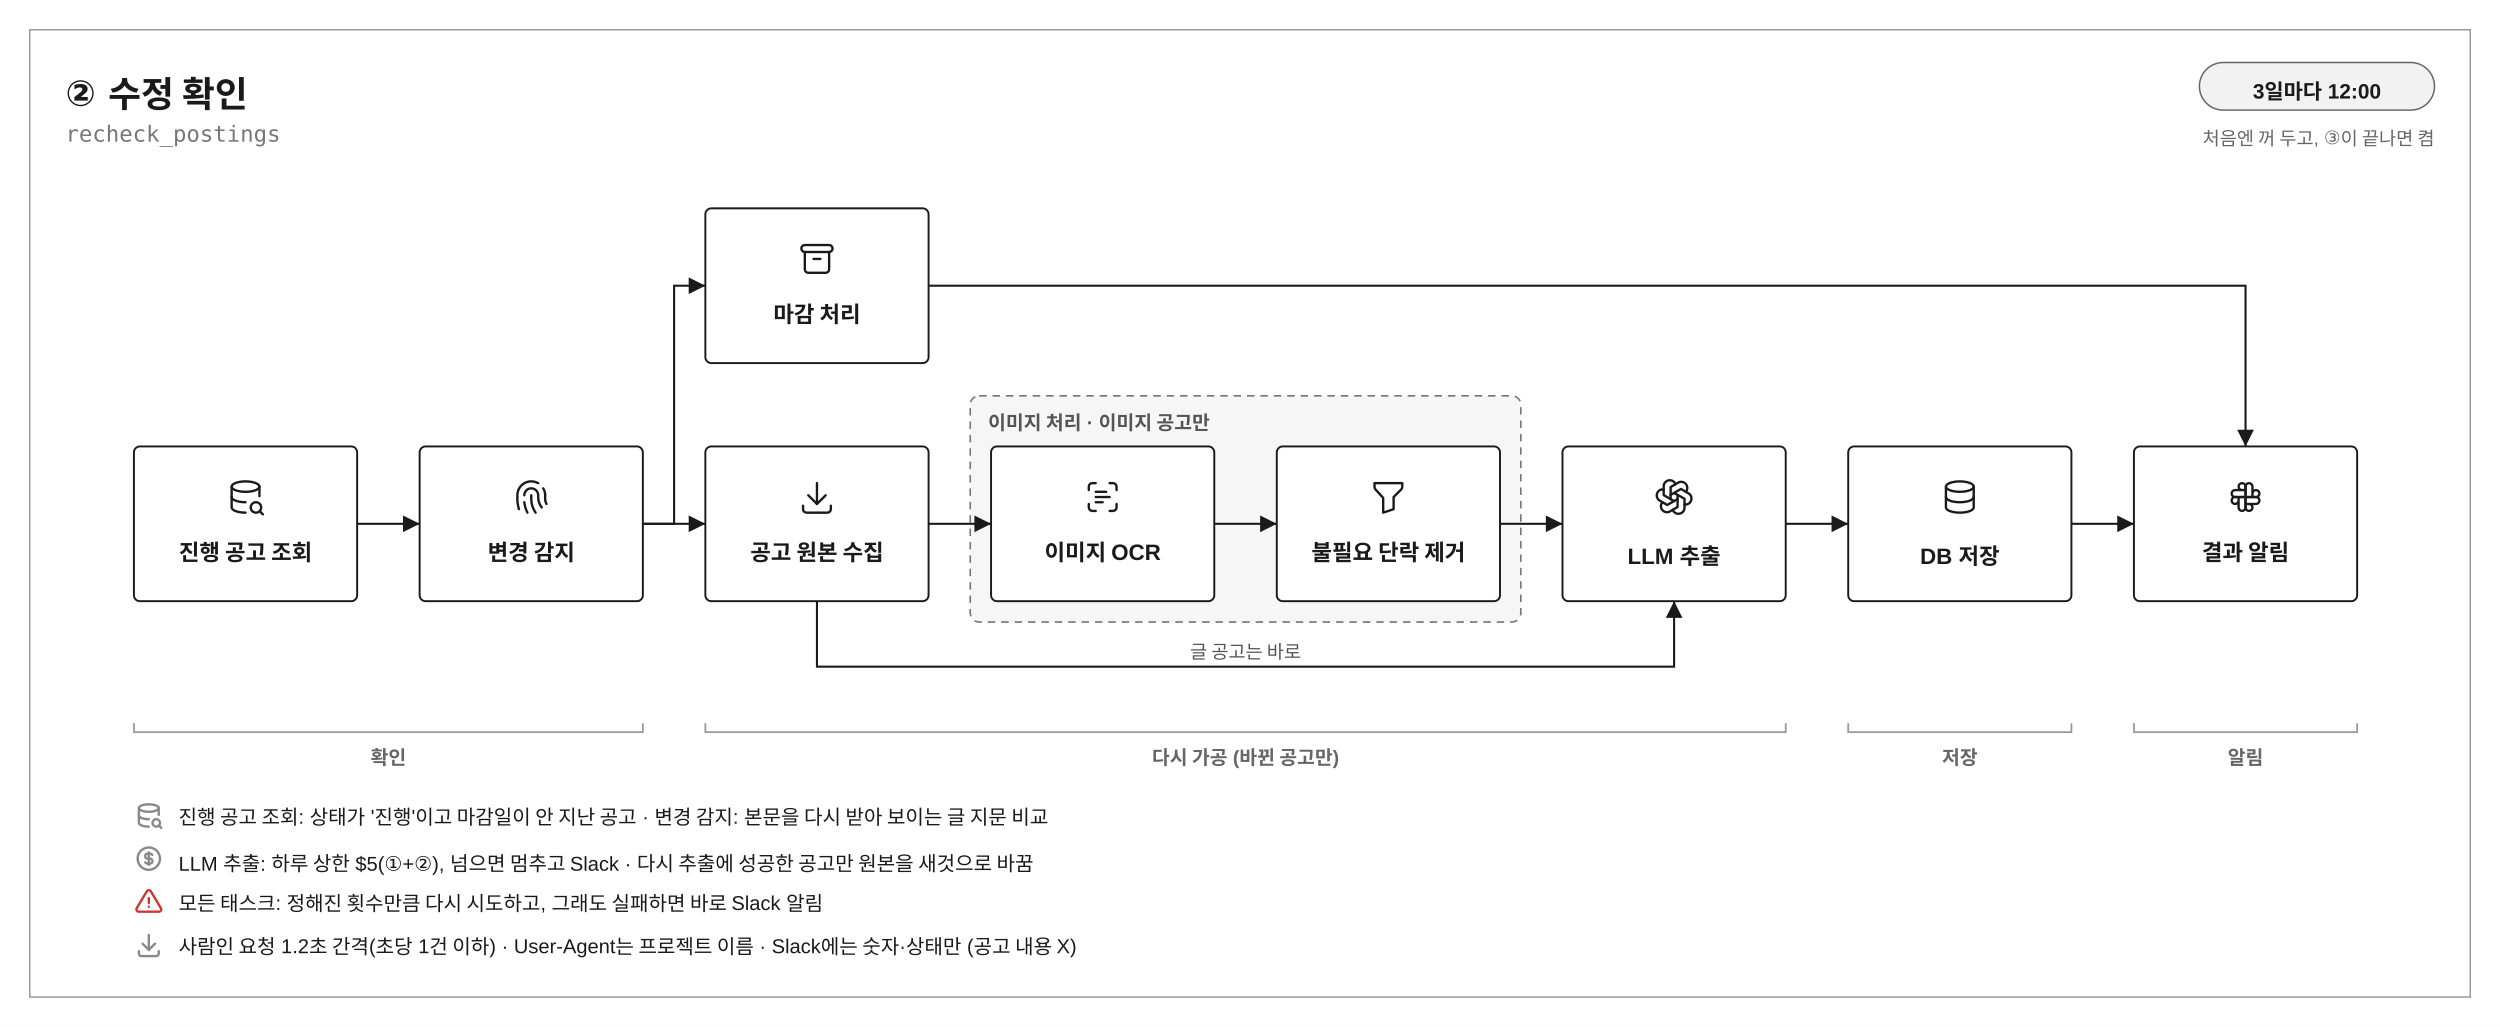
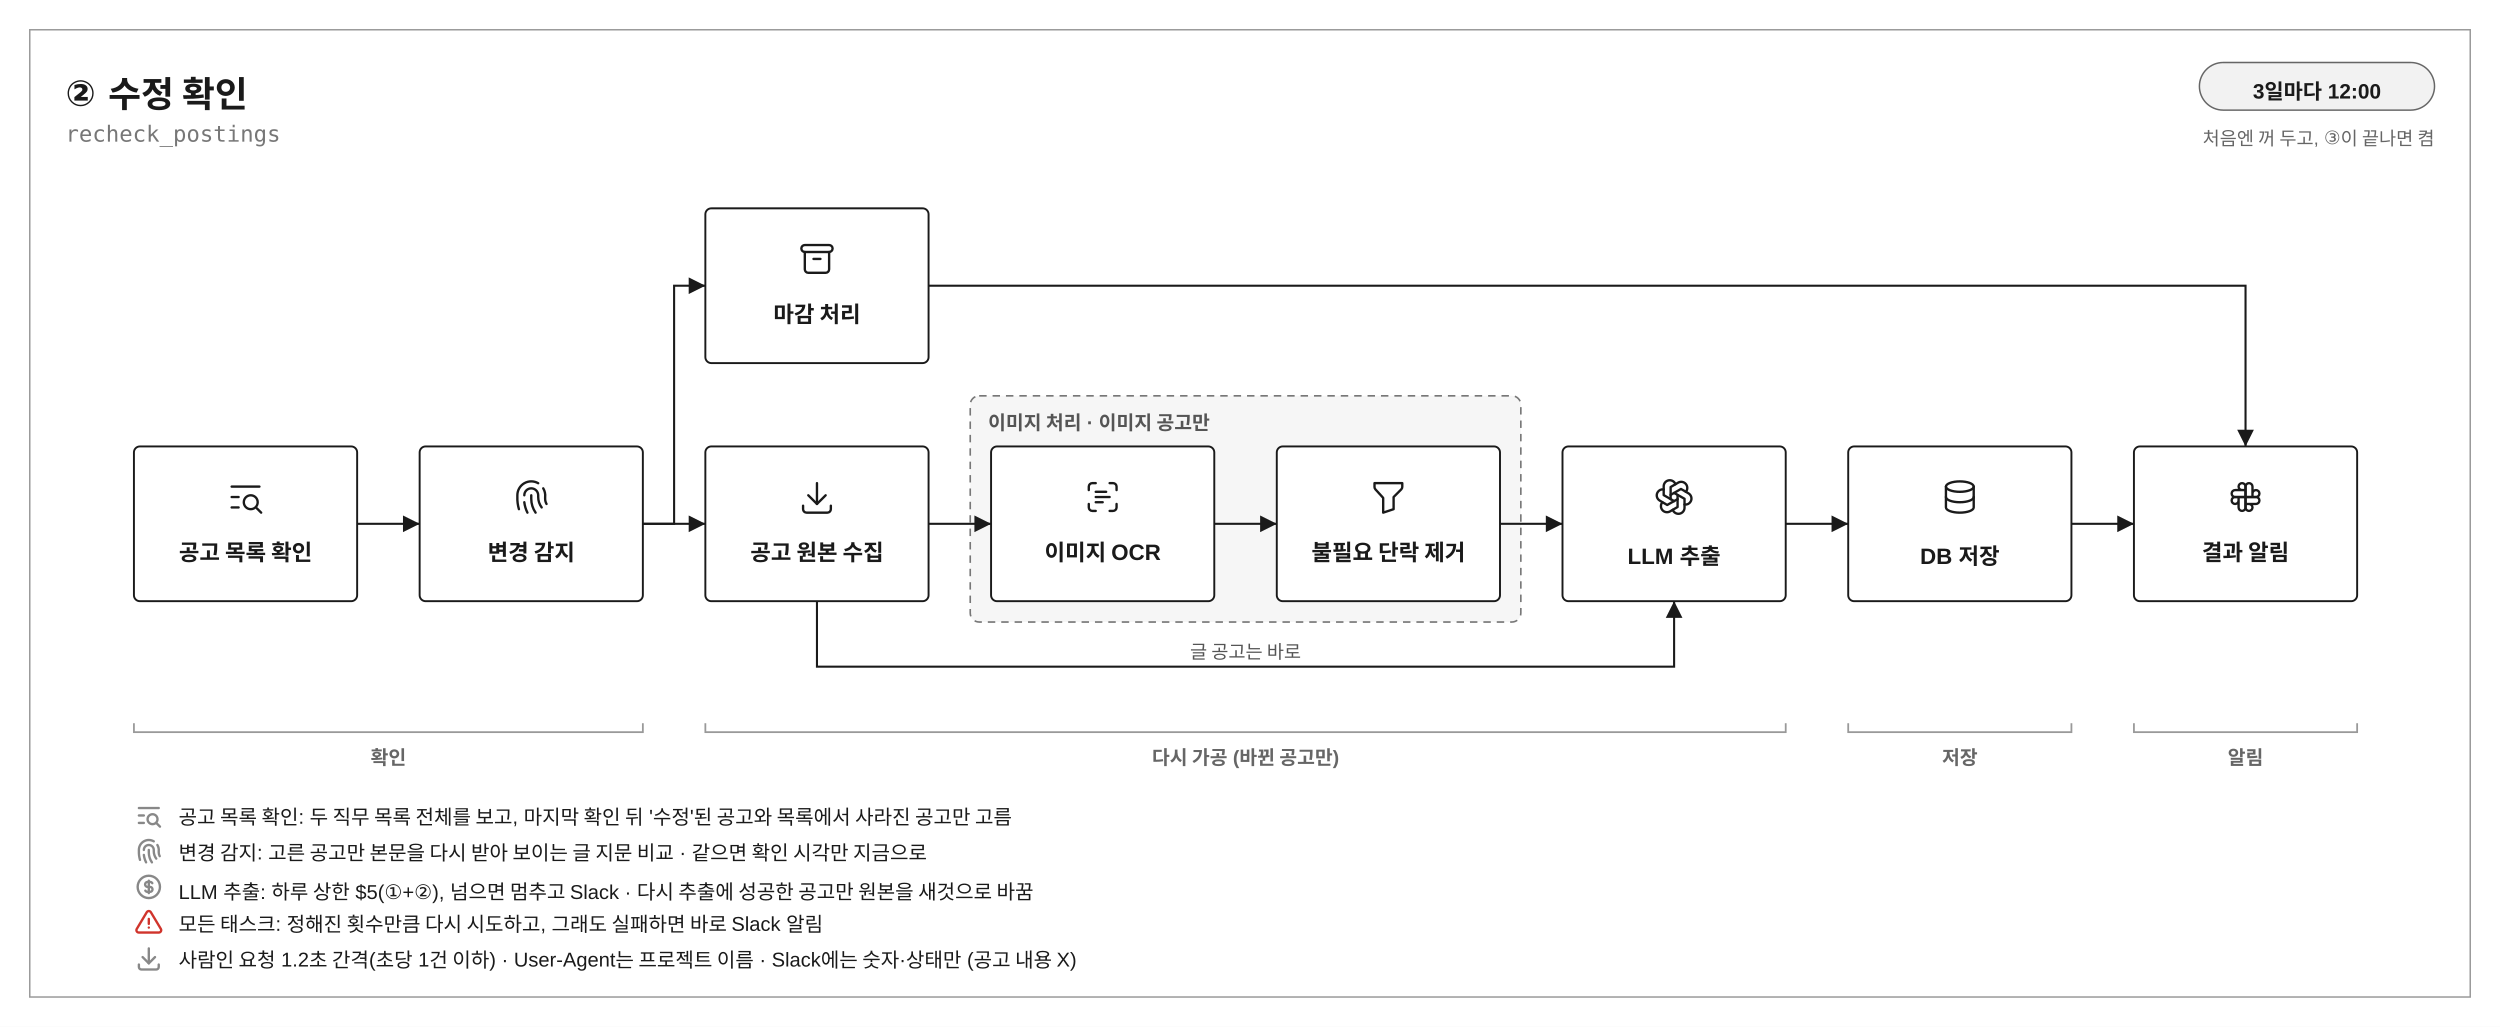
<svg xmlns="http://www.w3.org/2000/svg" width="1680" height="690" viewBox="0 0 1680 690">
  <style>
  text { font-family: "Malgun Gothic", "Apple SD Gothic Neo", Arial, sans-serif; fill: #1a1a1a; dominant-baseline: central; text-anchor: middle; }
  .title { font-size: 24px; font-weight: 700; text-anchor: start; }
  .id { font-family: Consolas, monospace; font-size: 15px; fill: #777; text-anchor: start; }
  .badge { font-size: 14px; font-weight: 700; }
  .bsub { font-size: 12.5px; fill: #666; text-anchor: end; }
  .nt  { font-size: 15px; font-weight: 700; }
  .tid { font-family: Consolas, monospace; font-size: 11.5px; fill: #888; }
  .glab { font-size: 13px; font-weight: 700; fill: #555; text-anchor: start; }
  .elab { font-size: 12.5px; fill: #555; }
  .stage { font-size: 13px; font-weight: 700; fill: #666; }
  .free { font-size: 12px; fill: #777; }
  .note { font-size: 13.5px; text-anchor: start; }
  .ln  { fill: none; stroke: #1a1a1a; stroke-width: 1.4; }
</style>
  <defs>
    <marker id="a" viewBox="0 0 10 10" refX="10" refY="5" markerWidth="8" markerHeight="8" orient="auto">
      <path d="M0,0 L10,5 L0,10 z" fill="#1a1a1a" />
    </marker>
  </defs>
  <rect width="1680" height="690" fill="#fff" />
  <rect x="20" y="20" width="1640" height="650" fill="none" stroke="#999" stroke-width="1" />
  <text class="title" x="44" y="58">② 수정 확인</text>
  <text class="id" x="44" y="90">recheck_postings</text>
  <rect x="1478" y="42" width="158" height="32" rx="16" fill="#f2f2f2" stroke="#666" stroke-width="1" />
  <text class="badge" x="1557.0" y="58">3일마다 12:00</text>
  <text class="bsub" x="1636" y="92">처음엔 꺼 두고, ③이 끝나면 켬</text>
  <rect x="652" y="266" width="370" height="152" rx="6" fill="#f6f6f6" stroke="#777" stroke-width="1.1" stroke-dasharray="5 4" />
  <text class="glab" x="664" y="283">이미지 처리 · 이미지 공고만</text>
  <path class="ln" d="M240,352.0 H282" marker-end="url(#a)" />
  <path class="ln" d="M432,352.0 H453.0 V192.0 H474" marker-end="url(#a)" />
  <path class="ln" d="M432,352.0 H474" marker-end="url(#a)" />
  <path class="ln" d="M624,352.0 H666" marker-end="url(#a)" />
  <path class="ln" d="M816,352.0 H858" marker-end="url(#a)" />
  <path class="ln" d="M1008,352.0 H1050" marker-end="url(#a)" />
  <path class="ln" d="M1200,352.0 H1242" marker-end="url(#a)" />
  <path class="ln" d="M1392,352.0 H1434" marker-end="url(#a)" />
  <path class="ln" d="M624,192.0 H1509.0 V300" marker-end="url(#a)" />
  <path class="ln" d="M549.0,404 V448 H1125.0 V404" marker-end="url(#a)" />
  <text class="elab" x="837.0" y="437">글 공고는 바로</text>
  <rect x="90" y="300" width="150" height="104" rx="4" fill="#fff" stroke="#1a1a1a" stroke-width="1.3" />
  <g transform="translate(151.0,320) scale(1.166667)" fill="none" stroke="#1a1a1a" stroke-width="1.37" stroke-linecap="round" stroke-linejoin="round">
-     <path d="M4 6c0 1.657 3.582 3 8 3s8 -1.343 8 -3s-3.582 -3 -8 -3s-8 1.343 -8 3" />
-     <path d="M4 6v6c0 1.657 3.582 3 8 3m8 -3.5v-5.5" />
-     <path d="M4 12v6c0 1.657 3.582 3 8 3" />
-     <path d="M18 18m-3 0a3 3 0 1 0 6 0a3 3 0 1 0 -6 0" />
-     <path d="M20.2 20.2l1.8 1.8" />
+     <path d="M15 15m-4 0a4 4 0 1 0 8 0a4 4 0 1 0 -8 0" />
+     <path d="M18.5 18.5l2.5 2.5" />
+     <path d="M4 6h16" />
+     <path d="M4 12h4" />
+     <path d="M4 18h4" />
  </g>
-   <text class="nt" x="165.0" y="370">진행 공고 조회</text>
+   <text class="nt" x="165.0" y="370">공고 목록 확인</text>
  <rect x="282" y="300" width="150" height="104" rx="4" fill="#fff" stroke="#1a1a1a" stroke-width="1.3" />
  <g transform="translate(343.0,320) scale(1.166667)" fill="none" stroke="#1a1a1a" stroke-width="1.37" stroke-linecap="round" stroke-linejoin="round">
    <path d="M18.9 7a8 8 0 0 1 1.1 5v1a6 6 0 0 0 .8 3" />
    <path d="M8 11a4 4 0 0 1 8 0v1a10 10 0 0 0 2 6" />
    <path d="M12 11v2a14 14 0 0 0 2.5 8" />
    <path d="M8 15a18 18 0 0 0 1.8 6" />
    <path d="M4.9 19a22 22 0 0 1 -.9 -7v-1a8 8 0 0 1 12 -6.95" />
  </g>
  <text class="nt" x="357.0" y="370">변경 감지</text>
  <rect x="474" y="140" width="150" height="104" rx="4" fill="#fff" stroke="#1a1a1a" stroke-width="1.3" />
  <g transform="translate(535.0,160) scale(1.166667)" fill="none" stroke="#1a1a1a" stroke-width="1.37" stroke-linecap="round" stroke-linejoin="round">
    <path d="M3 4m0 2a2 2 0 0 1 2 -2h14a2 2 0 0 1 2 2v0a2 2 0 0 1 -2 2h-14a2 2 0 0 1 -2 -2z" />
    <path d="M5 8v10a2 2 0 0 0 2 2h10a2 2 0 0 0 2 -2v-10" />
    <path d="M10 12l4 0" />
  </g>
  <text class="nt" x="549.0" y="210">마감 처리</text>
  <rect x="474" y="300" width="150" height="104" rx="4" fill="#fff" stroke="#1a1a1a" stroke-width="1.3" />
  <g transform="translate(535.0,320) scale(1.166667)" fill="none" stroke="#1a1a1a" stroke-width="1.37" stroke-linecap="round" stroke-linejoin="round">
    <path d="M4 17v2a2 2 0 0 0 2 2h12a2 2 0 0 0 2 -2v-2" />
    <path d="M7 11l5 5l5 -5" />
    <path d="M12 4l0 12" />
  </g>
  <text class="nt" x="549.0" y="370">공고 원본 수집</text>
  <rect x="666" y="300" width="150" height="104" rx="4" fill="#fff" stroke="#1a1a1a" stroke-width="1.3" />
  <g transform="translate(727.0,320) scale(1.166667)" fill="none" stroke="#1a1a1a" stroke-width="1.37" stroke-linecap="round" stroke-linejoin="round">
    <path d="M4 8v-2a2 2 0 0 1 2 -2h2" />
    <path d="M4 16v2a2 2 0 0 0 2 2h2" />
    <path d="M16 4h2a2 2 0 0 1 2 2v2" />
    <path d="M16 20h2a2 2 0 0 0 2 -2v-2" />
    <path d="M8 12h8" />
    <path d="M8 9h6" />
    <path d="M8 15h4" />
  </g>
  <text class="nt" x="741.0" y="370">이미지 OCR</text>
  <rect x="858" y="300" width="150" height="104" rx="4" fill="#fff" stroke="#1a1a1a" stroke-width="1.3" />
  <g transform="translate(919.0,320) scale(1.166667)" fill="none" stroke="#1a1a1a" stroke-width="1.37" stroke-linecap="round" stroke-linejoin="round">
    <path d="M4 4h16v2.172a2 2 0 0 1 -.586 1.414l-4.414 4.414v7l-6 2v-8.5l-4.48 -4.928a2 2 0 0 1 -.52 -1.345v-2.227z" />
  </g>
  <text class="nt" x="933.0" y="370">불필요 단락 제거</text>
  <rect x="1050" y="300" width="150" height="104" rx="4" fill="#fff" stroke="#1a1a1a" stroke-width="1.3" />
  <g transform="translate(1111.0,320) scale(1.166667)" fill="none" stroke="#1a1a1a" stroke-width="1.37" stroke-linecap="round" stroke-linejoin="round">
    <path d="M11.217 19.384a3.501 3.501 0 0 0 6.783 -1.217v-5.167l-6 -3.35" />
    <path d="M5.214 15.014a3.501 3.501 0 0 0 4.446 5.266l4.34 -2.534v-6.946" />
    <path d="M6 7.63c-1.391 -.236 -2.787 .395 -3.534 1.689a3.474 3.474 0 0 0 1.271 4.745l4.263 2.514l6 -3.348" />
    <path d="M12.783 4.616a3.501 3.501 0 0 0 -6.783 1.217v5.067l6 3.45" />
    <path d="M18.786 8.986a3.501 3.501 0 0 0 -4.446 -5.266l-4.34 2.534v6.946" />
    <path d="M18 16.302c1.391 .236 2.787 -.395 3.534 -1.689a3.474 3.474 0 0 0 -1.271 -4.745l-4.308 -2.514l-5.955 3.42" />
  </g>
  <text class="nt" x="1125.0" y="370">LLM 추출</text>
  <rect x="1242" y="300" width="150" height="104" rx="4" fill="#fff" stroke="#1a1a1a" stroke-width="1.3" />
  <g transform="translate(1303.0,320) scale(1.166667)" fill="none" stroke="#1a1a1a" stroke-width="1.37" stroke-linecap="round" stroke-linejoin="round">
    <path d="M12 6m-8 0a8 3 0 1 0 16 0a8 3 0 1 0 -16 0" />
    <path d="M4 6v6a8 3 0 0 0 16 0v-6" />
    <path d="M4 12v6a8 3 0 0 0 16 0v-6" />
  </g>
  <text class="nt" x="1317.0" y="370">DB 저장</text>
  <rect x="1434" y="300" width="150" height="104" rx="4" fill="#fff" stroke="#1a1a1a" stroke-width="1.3" />
  <g transform="translate(1495.0,320) scale(1.166667)" fill="none" stroke="#1a1a1a" stroke-width="1.37" stroke-linecap="round" stroke-linejoin="round">
    <path d="M12 12v-6a2 2 0 0 1 4 0v6m0 -2a2 2 0 1 1 2 2h-6" />
    <path d="M12 12h6a2 2 0 0 1 0 4h-6m2 0a2 2 0 1 1 -2 2v-6" />
    <path d="M12 12v6a2 2 0 0 1 -4 0v-6m0 2a2 2 0 1 1 -2 -2h6" />
    <path d="M12 12h-6a2 2 0 0 1 0 -4h6m-2 0a2 2 0 1 1 2 -2v6" />
  </g>
  <text class="nt" x="1509.0" y="370">결과 알림</text>
  <path d="M90,486 V492 H432 V486" fill="none" stroke="#999" stroke-width="1.2" />
  <text class="stage" x="261.0" y="508">확인</text>
  <path d="M474,486 V492 H1200 V486" fill="none" stroke="#999" stroke-width="1.2" />
  <text class="stage" x="837.0" y="508">다시 가공 (바뀐 공고만)</text>
  <path d="M1242,486 V492 H1392 V486" fill="none" stroke="#999" stroke-width="1.2" />
  <text class="stage" x="1317.0" y="508">저장</text>
  <path d="M1434,486 V492 H1584 V486" fill="none" stroke="#999" stroke-width="1.2" />
  <text class="stage" x="1509.0" y="508">알림</text>
  <g transform="translate(90,538) scale(0.8333333)" fill="none" stroke="#888" stroke-width="1.92" stroke-linecap="round" stroke-linejoin="round">
-     <path d="M4 6c0 1.657 3.582 3 8 3s8 -1.343 8 -3s-3.582 -3 -8 -3s-8 1.343 -8 3" />
-     <path d="M4 6v6c0 1.657 3.582 3 8 3m8 -3.5v-5.5" />
-     <path d="M4 12v6c0 1.657 3.582 3 8 3" />
-     <path d="M18 18m-3 0a3 3 0 1 0 6 0a3 3 0 1 0 -6 0" />
-     <path d="M20.2 20.2l1.8 1.8" />
+     <path d="M15 15m-4 0a4 4 0 1 0 8 0a4 4 0 1 0 -8 0" />
+     <path d="M18.5 18.5l2.5 2.5" />
+     <path d="M4 6h16" />
+     <path d="M4 12h4" />
+     <path d="M4 18h4" />
  </g>
-   <text class="note" x="120" y="548">진행 공고 조회: 상태가 '진행'이고 마감일이 안 지난 공고 · 변경 감지: 본문을 다시 받아 보이는 글 지문 비교</text>
-   <g transform="translate(90,567) scale(0.8333333)" fill="none" stroke="#888" stroke-width="1.92" stroke-linecap="round" stroke-linejoin="round">
+   <text class="note" x="120" y="548">공고 목록 확인: 두 직무 목록 전체를 보고, 마지막 확인 뒤 '수정'된 공고와 목록에서 사라진 공고만 고름</text>
+   <g transform="translate(90,562) scale(0.8333333)" fill="none" stroke="#888" stroke-width="1.92" stroke-linecap="round" stroke-linejoin="round">
+     <path d="M18.9 7a8 8 0 0 1 1.1 5v1a6 6 0 0 0 .8 3" />
+     <path d="M8 11a4 4 0 0 1 8 0v1a10 10 0 0 0 2 6" />
+     <path d="M12 11v2a14 14 0 0 0 2.5 8" />
+     <path d="M8 15a18 18 0 0 0 1.8 6" />
+     <path d="M4.9 19a22 22 0 0 1 -.9 -7v-1a8 8 0 0 1 12 -6.95" />
+   </g>
+   <text class="note" x="120" y="572">변경 감지: 고른 공고만 본문을 다시 받아 보이는 글 지문 비교 · 같으면 확인 시각만 지금으로</text>
+   <g transform="translate(90,586) scale(0.8333333)" fill="none" stroke="#888" stroke-width="1.92" stroke-linecap="round" stroke-linejoin="round">
    <path d="M12 12m-9 0a9 9 0 1 0 18 0a9 9 0 1 0 -18 0" />
    <path d="M14.8 9a2 2 0 0 0 -1.8 -1h-2a2 2 0 1 0 0 4h2a2 2 0 1 1 0 4h-2a2 2 0 0 1 -1.8 -1" />
    <path d="M12 7v10" />
  </g>
-   <text class="note" x="120" y="577">LLM 추출: 하루 상한 $5(①+②), 넘으면 멈추고 Slack · 다시 추출에 성공한 공고만 원본을 새것으로 바꿈</text>
-   <g transform="translate(90,596) scale(0.8333333)" fill="none" stroke="#d0342c" stroke-width="1.92" stroke-linecap="round" stroke-linejoin="round">
+   <text class="note" x="120" y="596">LLM 추출: 하루 상한 $5(①+②), 넘으면 멈추고 Slack · 다시 추출에 성공한 공고만 원본을 새것으로 바꿈</text>
+   <g transform="translate(90,610) scale(0.8333333)" fill="none" stroke="#d0342c" stroke-width="1.92" stroke-linecap="round" stroke-linejoin="round">
    <path d="M12 9v4" />
    <path d="M10.363 3.591l-8.106 13.534a1.914 1.914 0 0 0 1.636 2.871h16.214a1.914 1.914 0 0 0 1.636 -2.87l-8.106 -13.536a1.914 1.914 0 0 0 -3.274 0z" />
    <path d="M12 16h.01" />
  </g>
-   <text class="note" x="120" y="606">모든 태스크: 정해진 횟수만큼 다시 시도하고, 그래도 실패하면 바로 Slack 알림</text>
-   <g transform="translate(90,625) scale(0.8333333)" fill="none" stroke="#888" stroke-width="1.92" stroke-linecap="round" stroke-linejoin="round">
+   <text class="note" x="120" y="620">모든 태스크: 정해진 횟수만큼 다시 시도하고, 그래도 실패하면 바로 Slack 알림</text>
+   <g transform="translate(90,634) scale(0.8333333)" fill="none" stroke="#888" stroke-width="1.92" stroke-linecap="round" stroke-linejoin="round">
    <path d="M4 17v2a2 2 0 0 0 2 2h12a2 2 0 0 0 2 -2v-2" />
    <path d="M7 11l5 5l5 -5" />
    <path d="M12 4l0 12" />
  </g>
-   <text class="note" x="120" y="635">사람인 요청 1.2초 간격(초당 1건 이하) · User-Agent는 프로젝트 이름 · Slack에는 숫자·상태만 (공고 내용 X)</text>
+   <text class="note" x="120" y="644">사람인 요청 1.2초 간격(초당 1건 이하) · User-Agent는 프로젝트 이름 · Slack에는 숫자·상태만 (공고 내용 X)</text>
</svg>
